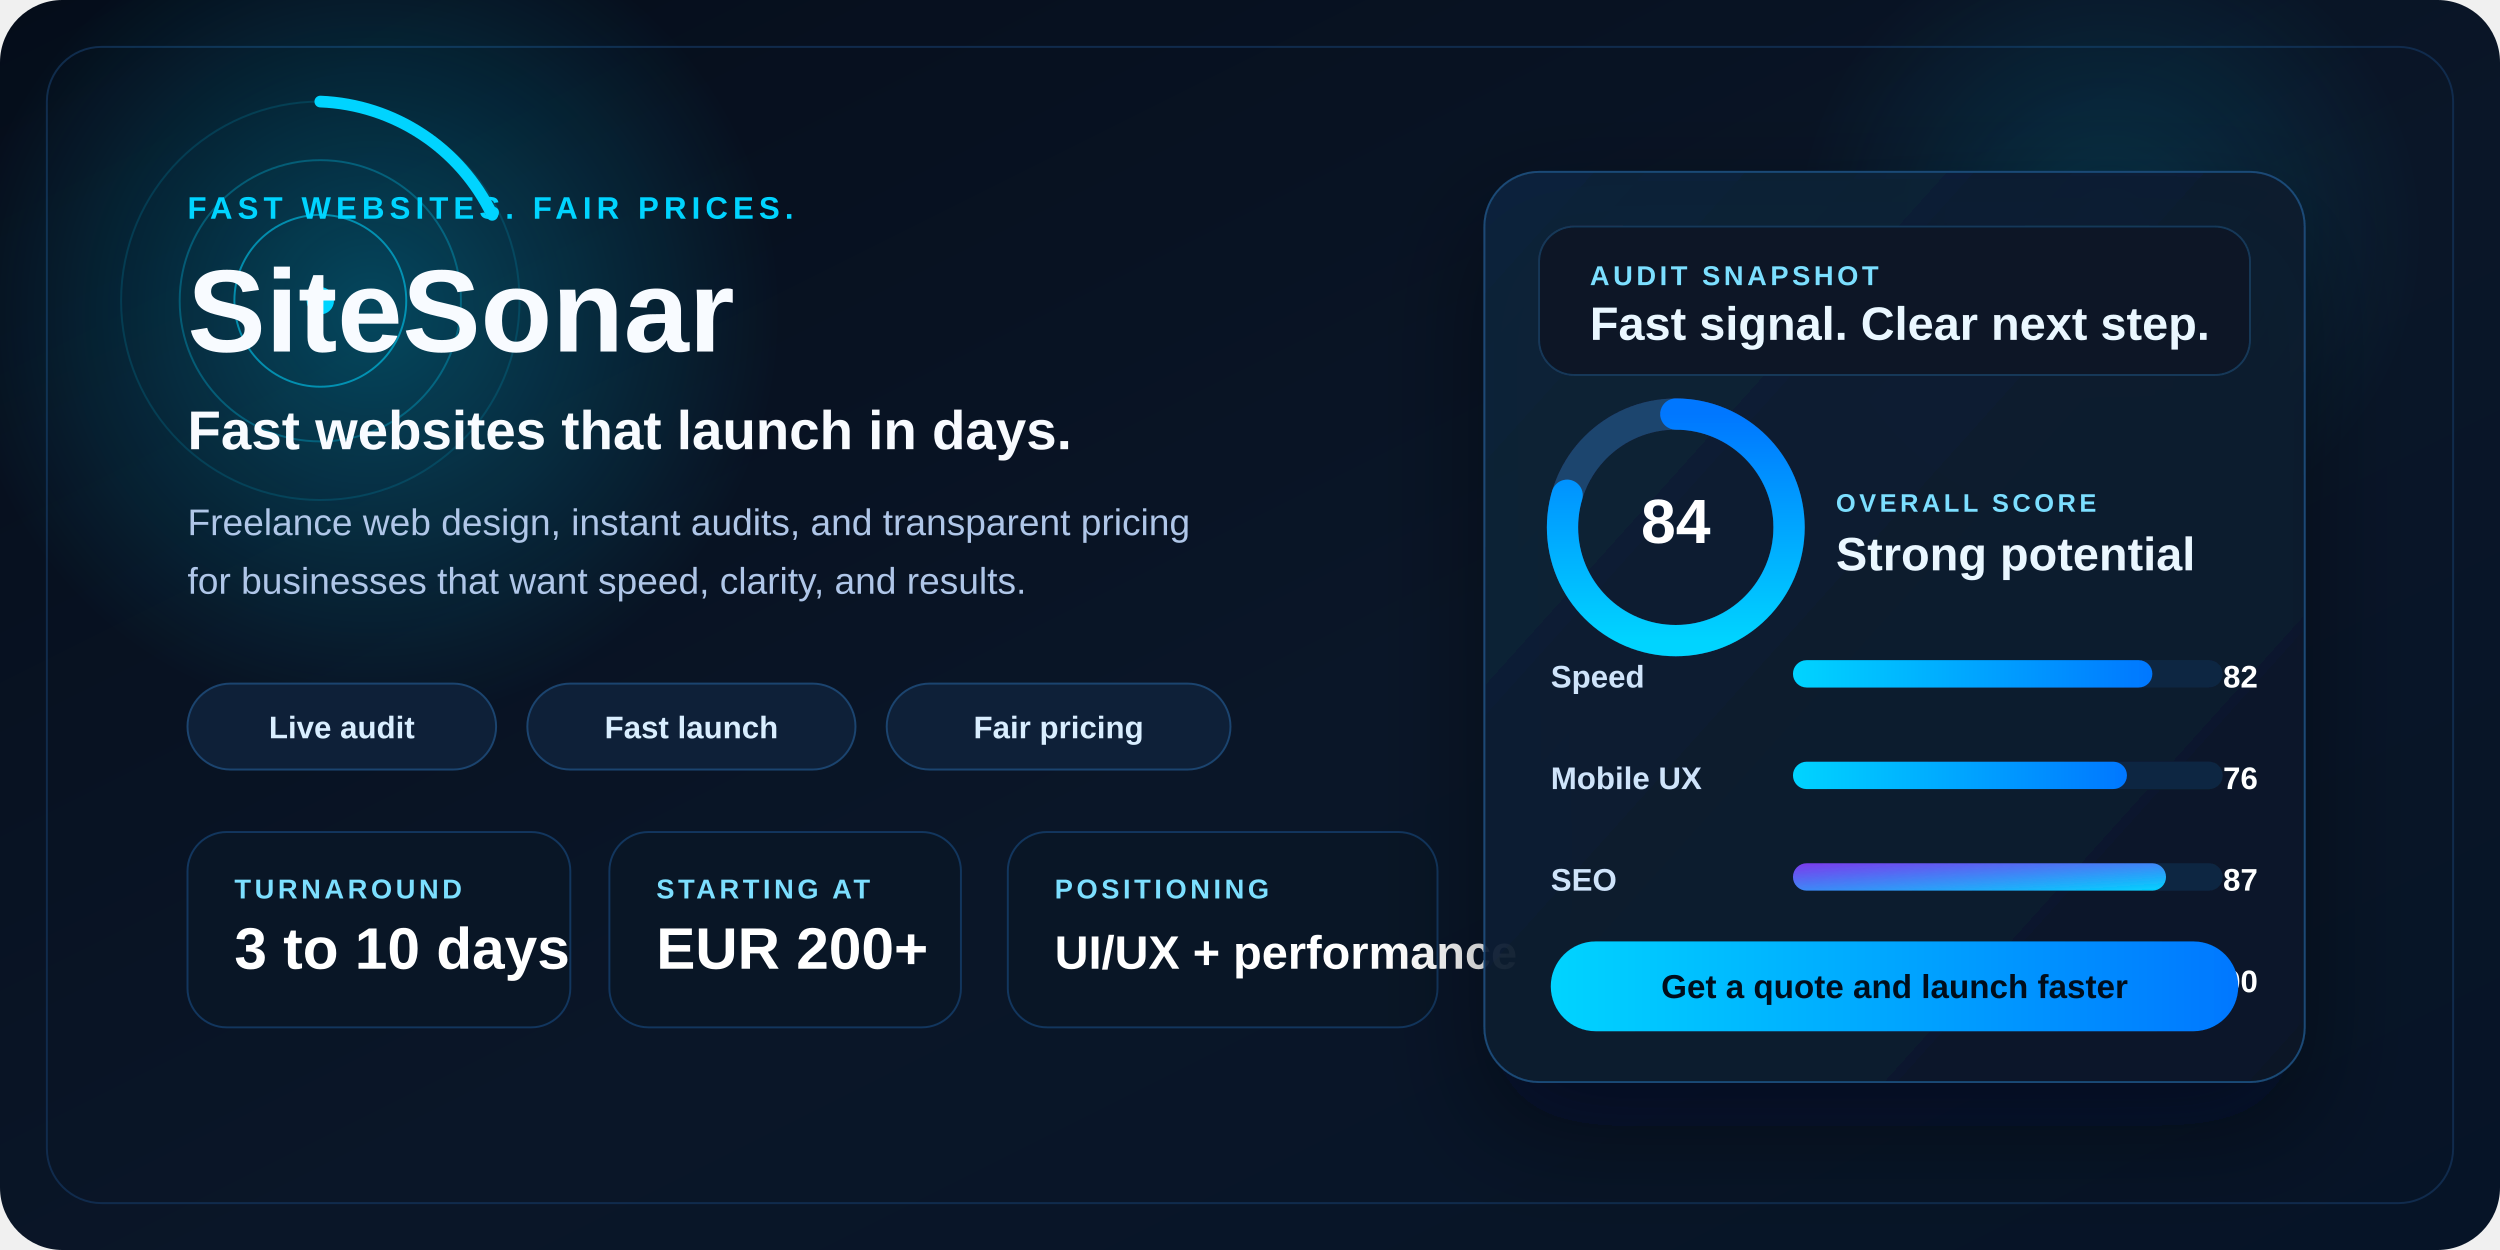
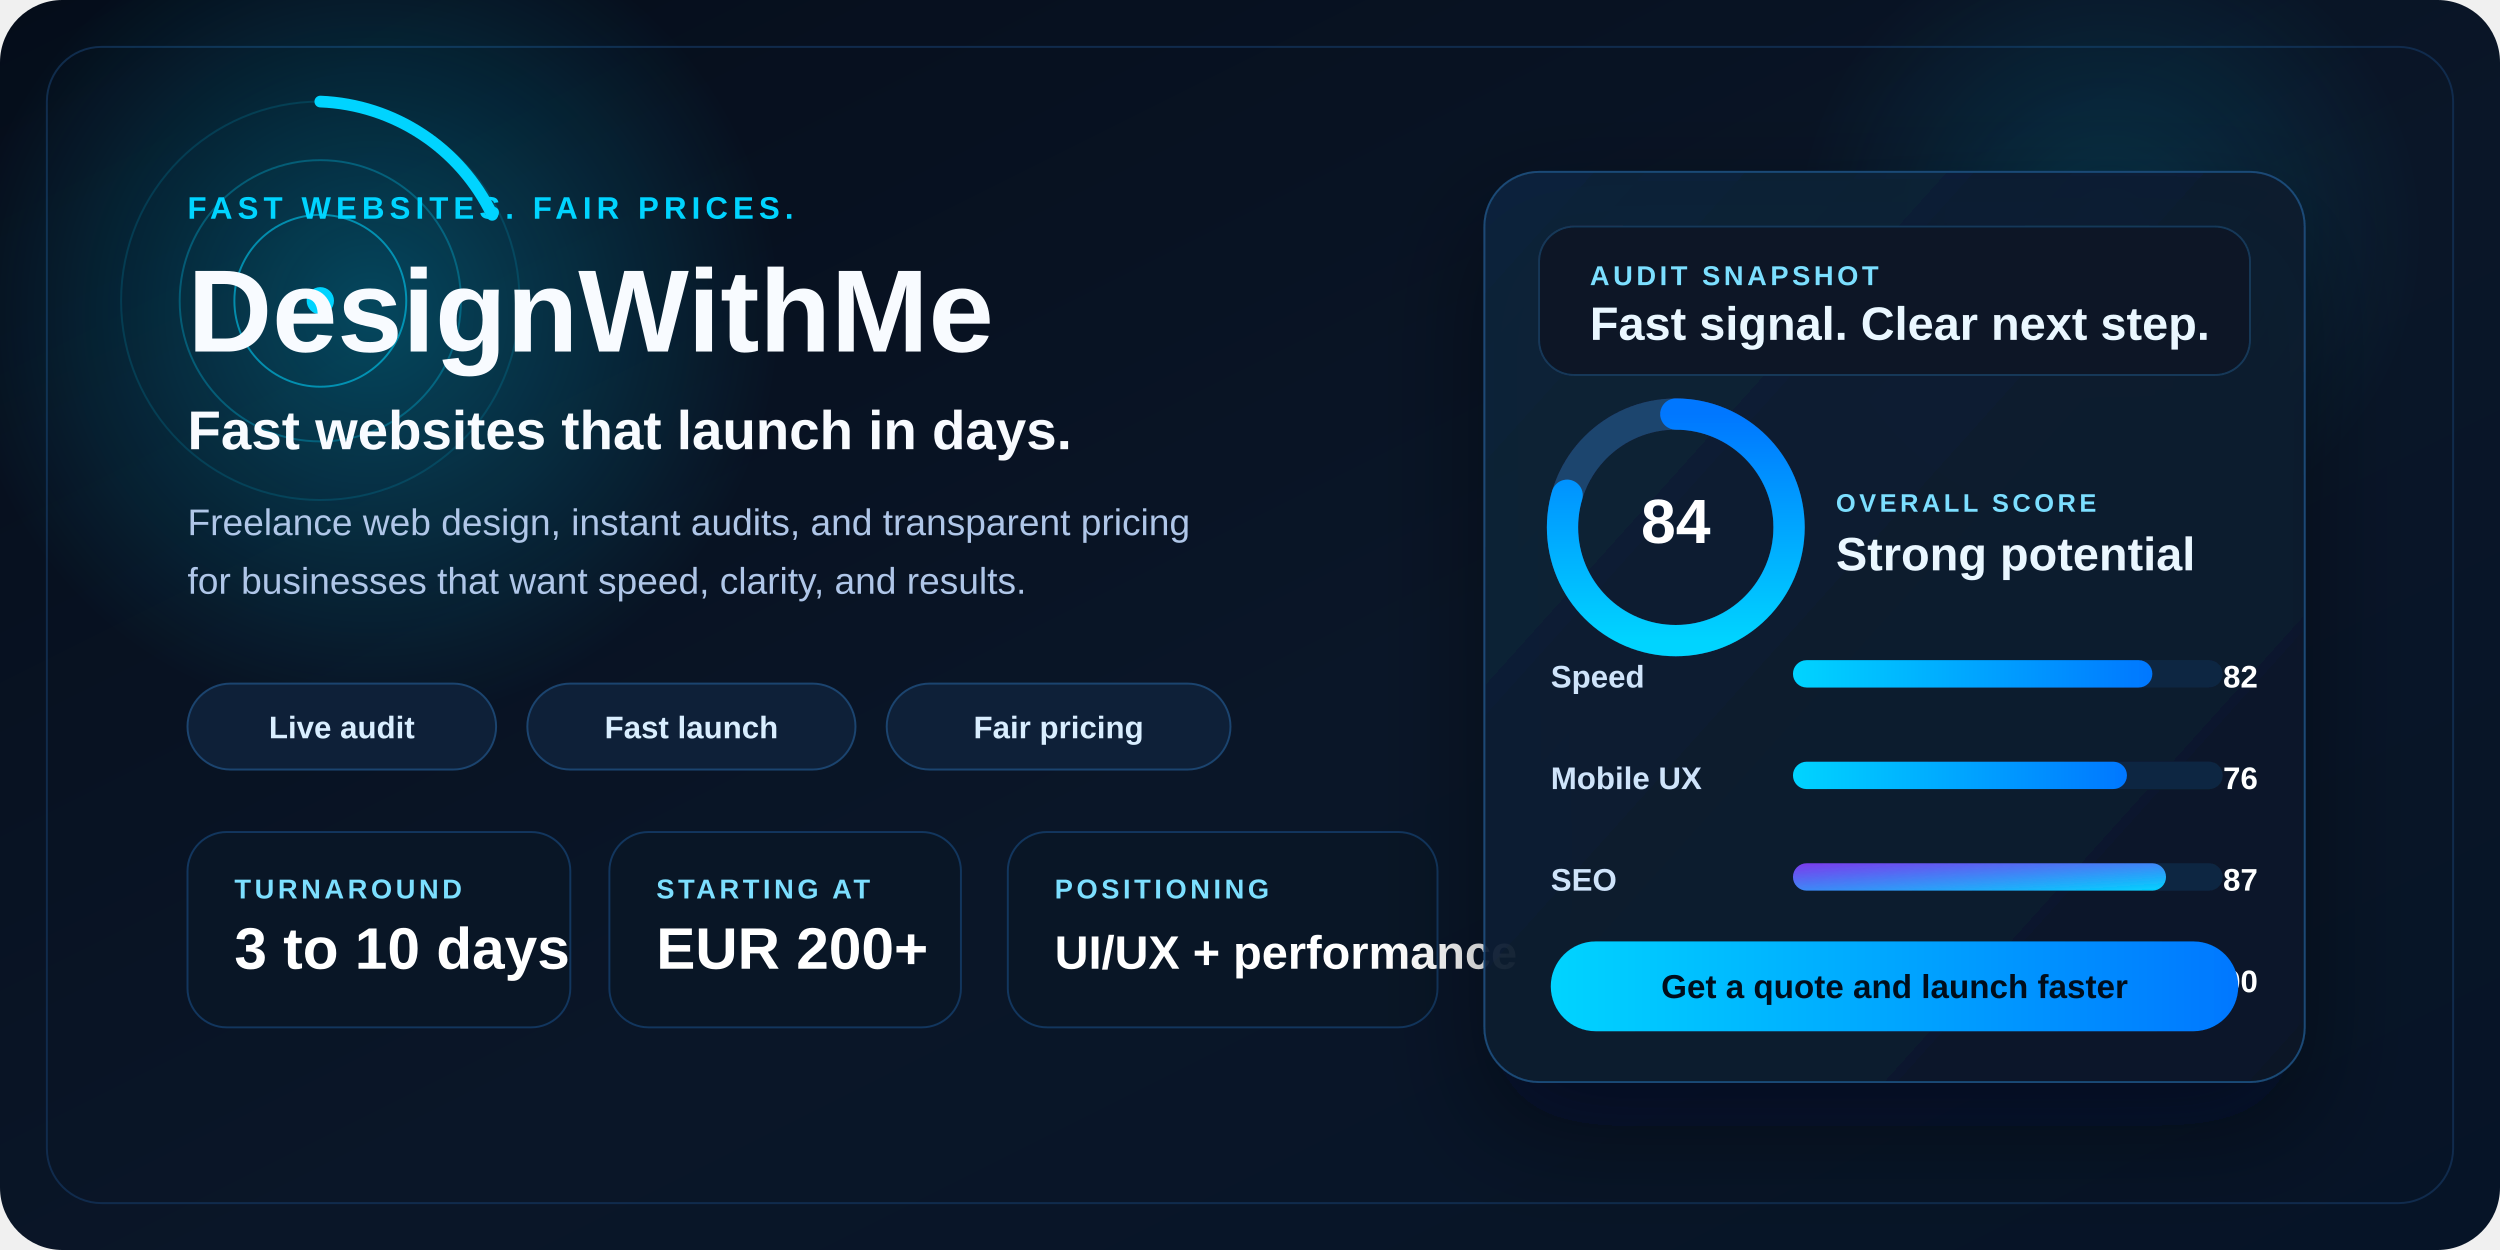
<svg xmlns="http://www.w3.org/2000/svg" viewBox="0 0 1280 640" role="img" aria-labelledby="title desc">
  <defs>
    <linearGradient id="bg" x1="0%" y1="0%" x2="100%" y2="100%">
      <stop offset="0%" stop-color="#050D1A" />
      <stop offset="55%" stop-color="#0A1628" />
      <stop offset="100%" stop-color="#061427" />
    </linearGradient>
    <linearGradient id="panel" x1="0%" y1="0%" x2="100%" y2="100%">
      <stop offset="0%" stop-color="#10233D" stop-opacity="0.95" />
      <stop offset="100%" stop-color="#0A1628" stop-opacity="0.92" />
    </linearGradient>
    <linearGradient id="accent" x1="0%" y1="0%" x2="100%" y2="0%">
      <stop offset="0%" stop-color="#00D4FF" />
      <stop offset="100%" stop-color="#0077FF" />
    </linearGradient>
    <linearGradient id="purpleAccent" x1="0%" y1="0%" x2="100%" y2="100%">
      <stop offset="0%" stop-color="#7C3AED" />
      <stop offset="100%" stop-color="#00D4FF" />
    </linearGradient>
    <radialGradient id="glow" cx="50%" cy="50%" r="50%">
      <stop offset="0%" stop-color="#00D4FF" stop-opacity="0.28" />
      <stop offset="100%" stop-color="#00D4FF" stop-opacity="0" />
    </radialGradient>
    <filter id="shadow" x="-20%" y="-20%" width="140%" height="140%">
      <feDropShadow dx="0" dy="24" stdDeviation="28" flood-color="#00111F" flood-opacity="0.45" />
    </filter>
  </defs>
  <rect width="1280" height="640" rx="32" fill="url(#bg)" />
  <rect x="24" y="24" width="1232" height="592" rx="28" fill="none" stroke="#123054" stroke-opacity="0.85" />
  <circle cx="190" cy="160" r="210" fill="url(#glow)" />
  <circle cx="1080" cy="120" r="160" fill="url(#glow)" opacity="0.55" />
  <circle cx="164" cy="154" r="44" fill="none" stroke="#00D4FF" stroke-opacity="0.55" />
  <circle cx="164" cy="154" r="72" fill="none" stroke="#00D4FF" stroke-opacity="0.28" />
  <circle cx="164" cy="154" r="102" fill="none" stroke="#00D4FF" stroke-opacity="0.14" />
  <path d="M164 52 A102 102 0 0 1 252 110" fill="none" stroke="#00D4FF" stroke-width="6" stroke-linecap="round" />
  <circle cx="164" cy="154" r="7" fill="#00D4FF" />
  <text x="96" y="112" fill="#00D4FF" font-size="16" font-weight="700" letter-spacing="2.6" font-family="Segoe UI, Arial, sans-serif">FAST WEBSITES. FAIR PRICES.</text>
-   <text x="96" y="180" fill="#F8FBFF" font-size="60" font-weight="800" font-family="Segoe UI, Arial, sans-serif">SiteSonar</text>
+   <text x="96" y="180" fill="#F8FBFF" font-size="60" font-weight="800" font-family="Segoe UI, Arial, sans-serif">DesignWithMe</text>
  <text x="96" y="230" fill="#F8FBFF" font-size="28" font-weight="700" font-family="Segoe UI, Arial, sans-serif">Fast websites that launch in days.</text>
  <text x="96" y="274" fill="#AFC6E8" font-size="19" font-weight="500" font-family="Segoe UI, Arial, sans-serif">Freelance web design, instant audits, and transparent pricing</text>
  <text x="96" y="304" fill="#AFC6E8" font-size="19" font-weight="500" font-family="Segoe UI, Arial, sans-serif">for businesses that want speed, clarity, and results.</text>
  <g transform="translate(96 350)">
    <rect width="158" height="44" rx="22" fill="#0E2038" stroke="#1B446F" />
    <text x="79" y="28" text-anchor="middle" fill="#D9EEFF" font-size="16" font-weight="700" font-family="Segoe UI, Arial, sans-serif">Live audit</text>
    <rect x="174" width="168" height="44" rx="22" fill="#0E2038" stroke="#1B446F" />
    <text x="258" y="28" text-anchor="middle" fill="#D9EEFF" font-size="16" font-weight="700" font-family="Segoe UI, Arial, sans-serif">Fast launch</text>
    <rect x="358" width="176" height="44" rx="22" fill="#0E2038" stroke="#1B446F" />
    <text x="446" y="28" text-anchor="middle" fill="#D9EEFF" font-size="16" font-weight="700" font-family="Segoe UI, Arial, sans-serif">Fair pricing</text>
  </g>
  <g transform="translate(96 426)">
    <rect width="196" height="100" rx="20" fill="#091626" stroke="#12365E" />
    <text x="24" y="34" fill="#7CDFFF" font-size="14" font-weight="700" letter-spacing="1.8" font-family="Segoe UI, Arial, sans-serif">TURNAROUND</text>
    <text x="24" y="70" fill="#FFFFFF" font-size="30" font-weight="800" font-family="Segoe UI, Arial, sans-serif">3 to 10 days</text>
    <rect x="216" width="180" height="100" rx="20" fill="#091626" stroke="#12365E" />
    <text x="240" y="34" fill="#7CDFFF" font-size="14" font-weight="700" letter-spacing="1.8" font-family="Segoe UI, Arial, sans-serif">STARTING AT</text>
    <text x="240" y="70" fill="#FFFFFF" font-size="30" font-weight="800" font-family="Segoe UI, Arial, sans-serif">EUR 200+</text>
    <rect x="420" width="220" height="100" rx="20" fill="#091626" stroke="#12365E" />
    <text x="444" y="34" fill="#7CDFFF" font-size="14" font-weight="700" letter-spacing="1.8" font-family="Segoe UI, Arial, sans-serif">POSITIONING</text>
    <text x="444" y="70" fill="#FFFFFF" font-size="24" font-weight="800" font-family="Segoe UI, Arial, sans-serif">UI/UX + performance</text>
  </g>
  <g transform="translate(760 88)" filter="url(#shadow)">
    <rect width="420" height="466" rx="28" fill="url(#panel)" stroke="#1A4A76" />
    <rect x="28" y="28" width="364" height="76" rx="18" fill="#091626" stroke="#153858" />
    <text x="54" y="58" fill="#7CDFFF" font-size="14" font-weight="700" letter-spacing="1.8" font-family="Segoe UI, Arial, sans-serif">AUDIT SNAPSHOT</text>
    <text x="54" y="86" fill="#EAF7FF" font-size="24" font-weight="800" font-family="Segoe UI, Arial, sans-serif">Fast signal. Clear next step.</text>
    <circle cx="98" cy="182" r="58" fill="none" stroke="#1E446E" stroke-width="16" />
    <circle cx="98" cy="182" r="58" fill="none" stroke="url(#accent)" stroke-width="16" stroke-linecap="round" stroke-dasharray="290 364" transform="rotate(-90 98 182)" />
    <text x="98" y="190" text-anchor="middle" fill="#FFFFFF" font-size="32" font-weight="800" font-family="Segoe UI, Arial, sans-serif">84</text>
    <text x="180" y="174" fill="#7CDFFF" font-size="13" font-weight="700" letter-spacing="1.8" font-family="Segoe UI, Arial, sans-serif">OVERALL SCORE</text>
    <text x="180" y="204" fill="#EAF7FF" font-size="24" font-weight="800" font-family="Segoe UI, Arial, sans-serif">Strong potential</text>
    <g transform="translate(34 264)">
      <text x="0" y="0" fill="#CFE4FA" font-size="16" font-weight="700" font-family="Segoe UI, Arial, sans-serif">Speed</text>
      <rect x="124" y="-14" width="220" height="14" rx="7" fill="#112742" />
      <rect x="124" y="-14" width="184" height="14" rx="7" fill="url(#accent)" />
      <text x="362" y="0" text-anchor="end" fill="#FFFFFF" font-size="16" font-weight="700" font-family="Segoe UI, Arial, sans-serif">82</text>
      <text x="0" y="52" fill="#CFE4FA" font-size="16" font-weight="700" font-family="Segoe UI, Arial, sans-serif">Mobile UX</text>
      <rect x="124" y="38" width="220" height="14" rx="7" fill="#112742" />
      <rect x="124" y="38" width="171" height="14" rx="7" fill="url(#accent)" />
      <text x="362" y="52" text-anchor="end" fill="#FFFFFF" font-size="16" font-weight="700" font-family="Segoe UI, Arial, sans-serif">76</text>
      <text x="0" y="104" fill="#CFE4FA" font-size="16" font-weight="700" font-family="Segoe UI, Arial, sans-serif">SEO</text>
      <rect x="124" y="90" width="220" height="14" rx="7" fill="#112742" />
      <rect x="124" y="90" width="191" height="14" rx="7" fill="url(#purpleAccent)" />
      <text x="362" y="104" text-anchor="end" fill="#FFFFFF" font-size="16" font-weight="700" font-family="Segoe UI, Arial, sans-serif">87</text>
      <text x="0" y="156" fill="#CFE4FA" font-size="16" font-weight="700" font-family="Segoe UI, Arial, sans-serif">Security</text>
      <rect x="124" y="142" width="220" height="14" rx="7" fill="#112742" />
      <rect x="124" y="142" width="198" height="14" rx="7" fill="#00C48C" />
      <text x="362" y="156" text-anchor="end" fill="#FFFFFF" font-size="16" font-weight="700" font-family="Segoe UI, Arial, sans-serif">90</text>
    </g>
    <rect x="34" y="394" width="352" height="46" rx="23" fill="url(#accent)" />
    <text x="210" y="423" text-anchor="middle" fill="#04111F" font-size="17" font-weight="800" font-family="Segoe UI, Arial, sans-serif">Get a quote and launch faster</text>
  </g>
</svg>
